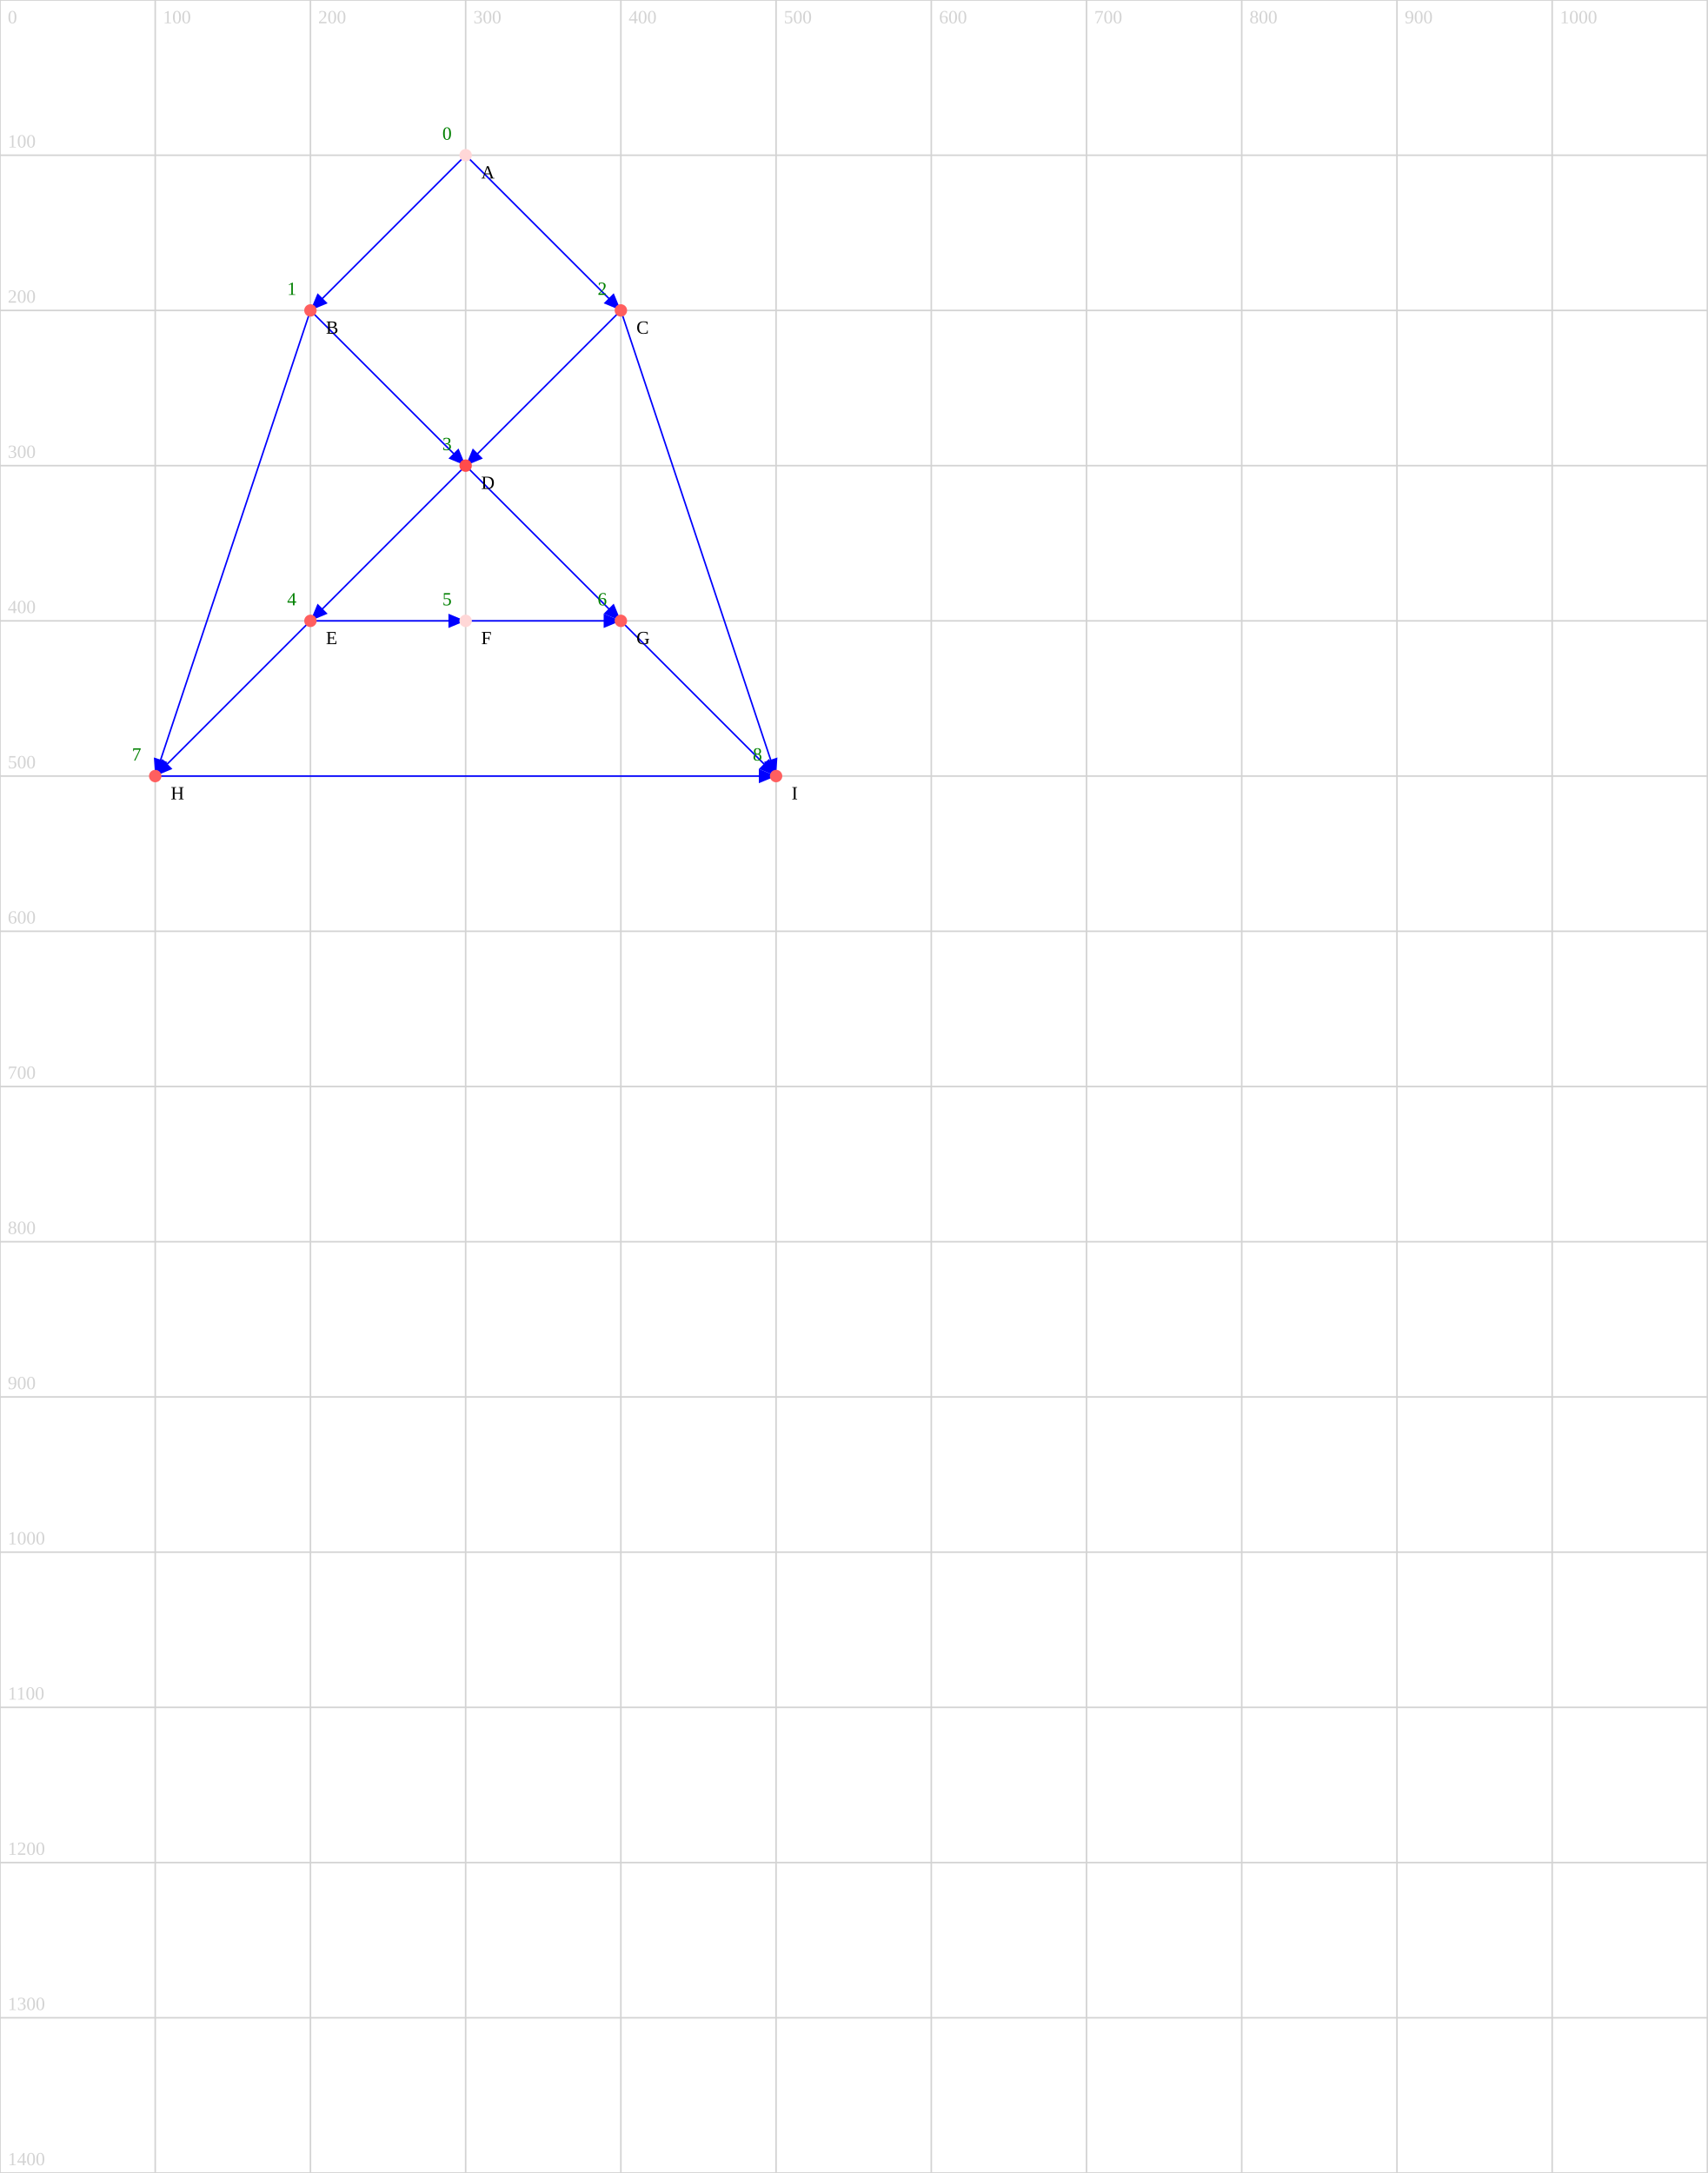
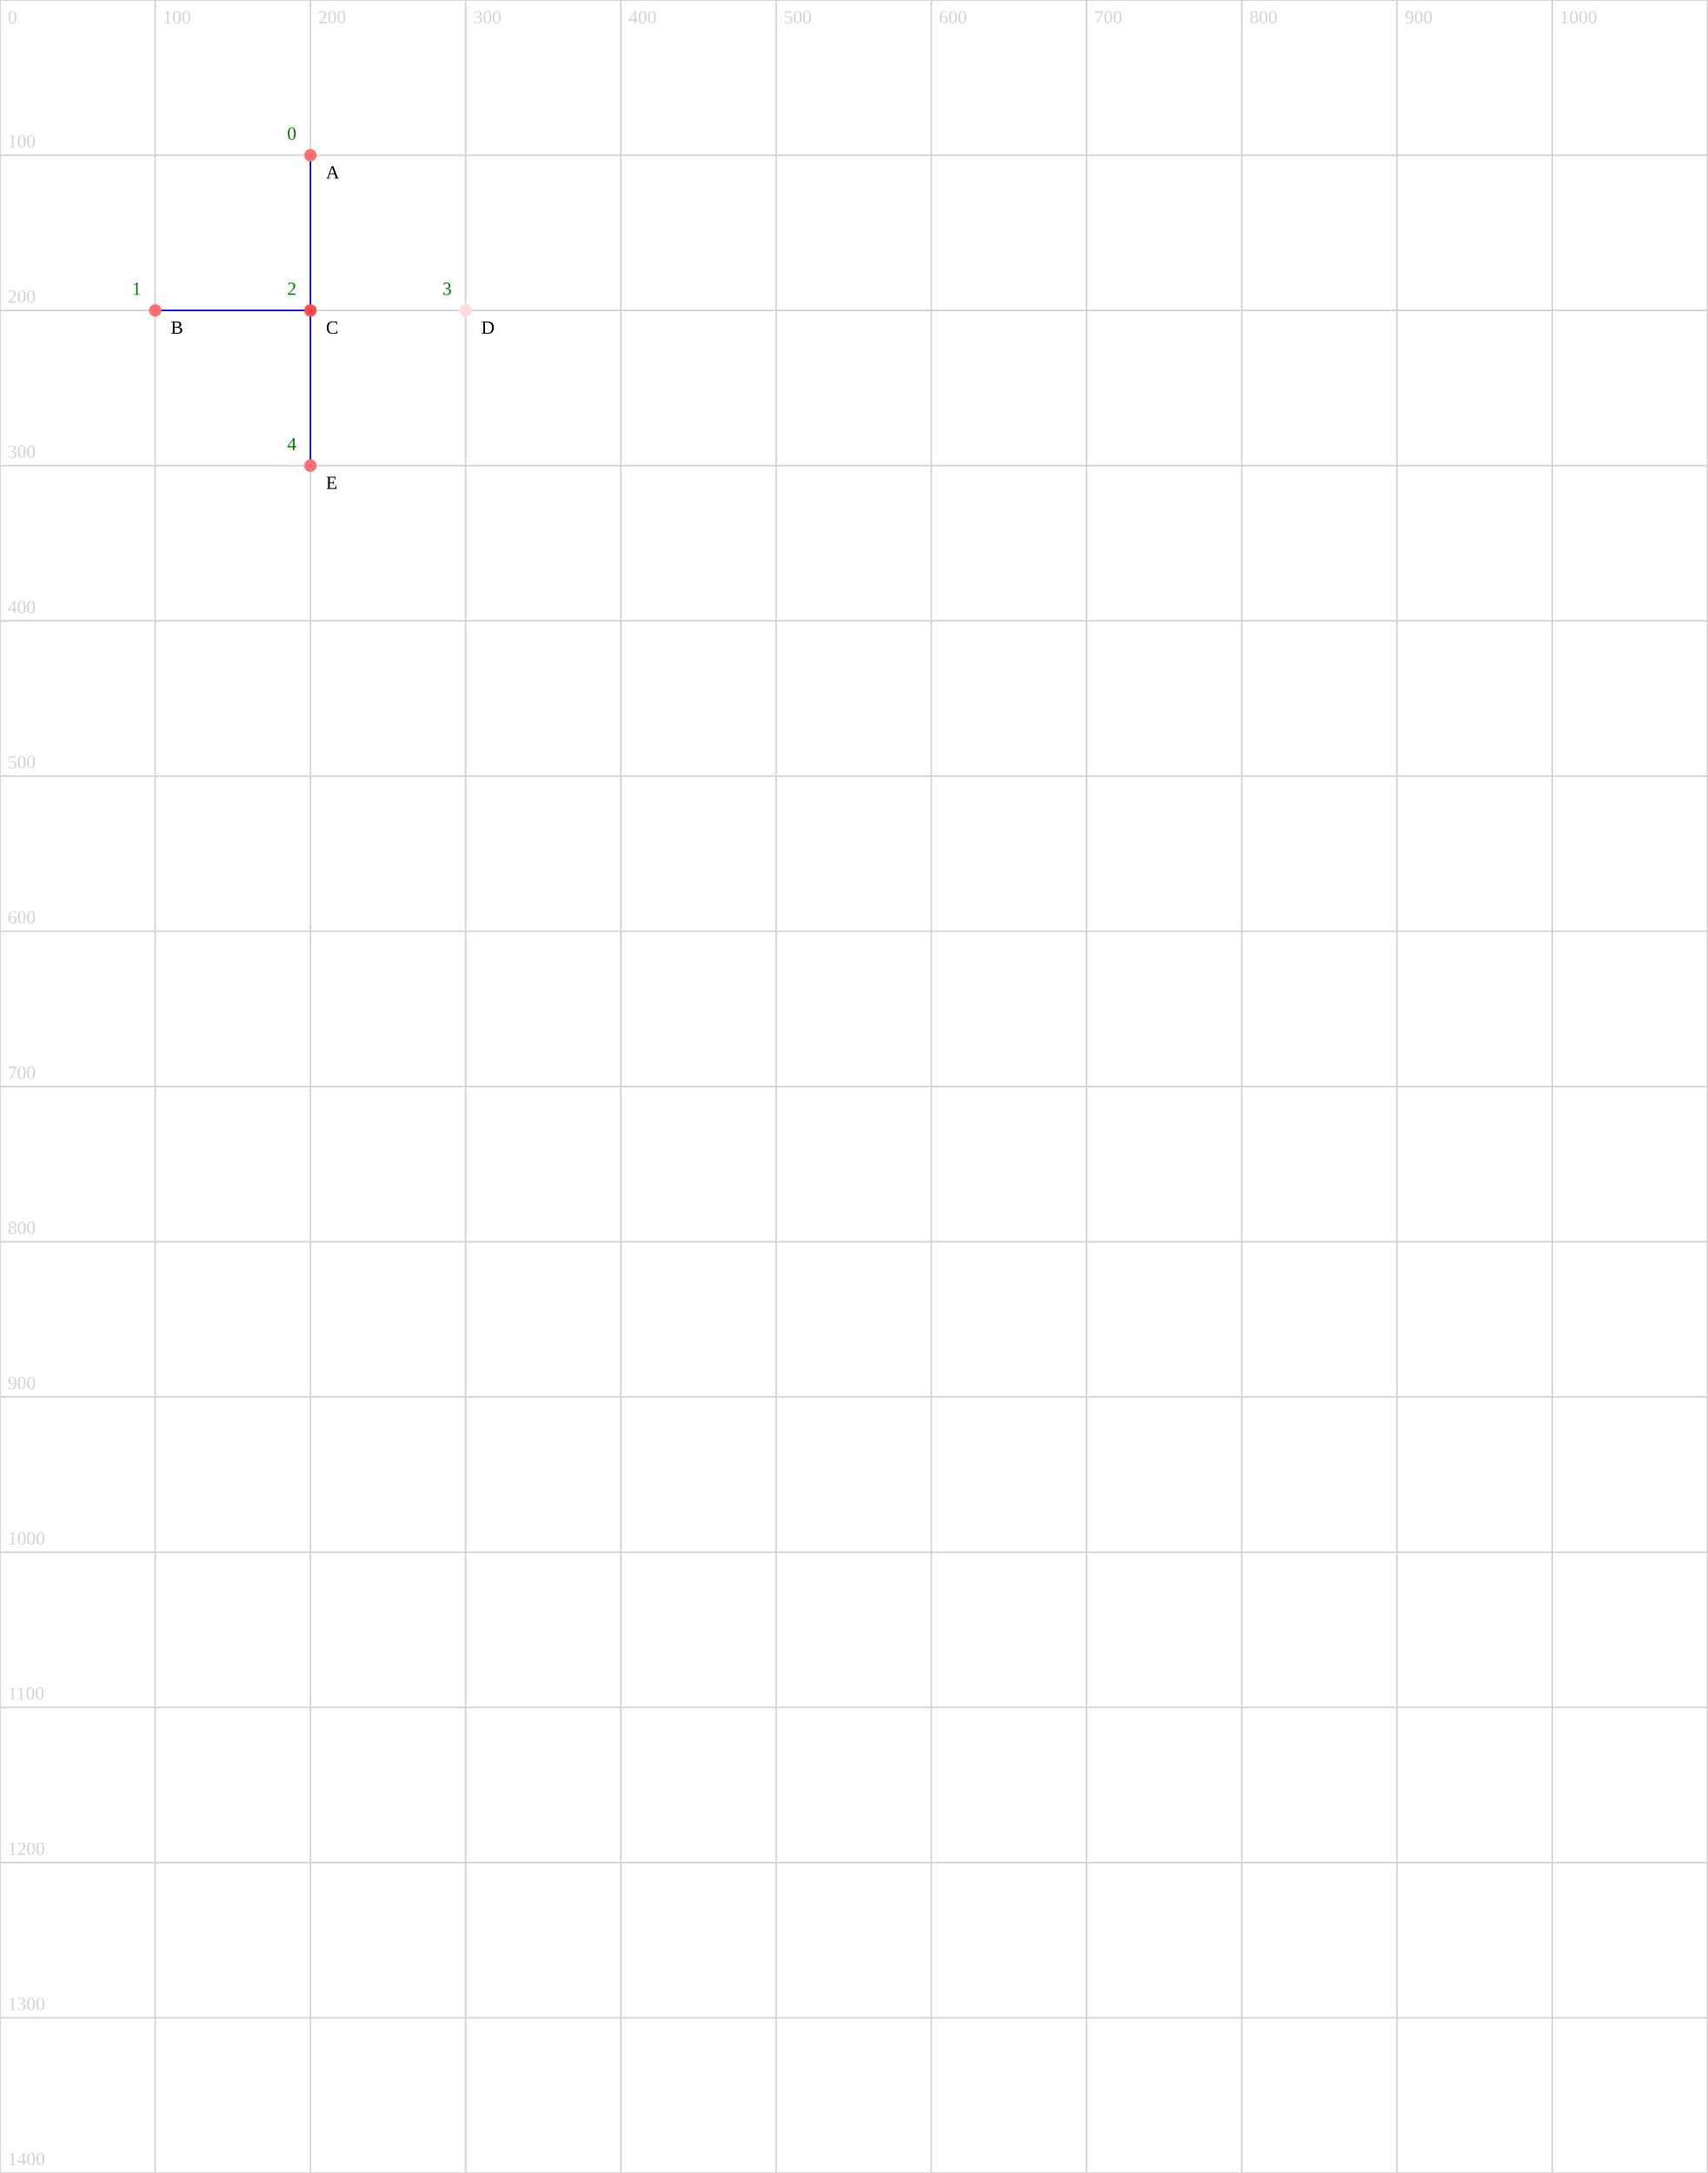
<svg xmlns="http://www.w3.org/2000/svg" version="1.1" width="1100" height="1400">
  <line x1="0" y1="0" x2="1100" y2="0" stroke="lightgrey" />
  <text x="5" y="-5" fill="lightgrey">0</text>
  <line x1="0" y1="100" x2="1100" y2="100" stroke="lightgrey" />
  <text x="5" y="95" fill="lightgrey">100</text>
  <line x1="0" y1="200" x2="1100" y2="200" stroke="lightgrey" />
  <text x="5" y="195" fill="lightgrey">200</text>
  <line x1="0" y1="300" x2="1100" y2="300" stroke="lightgrey" />
  <text x="5" y="295" fill="lightgrey">300</text>
  <line x1="0" y1="400" x2="1100" y2="400" stroke="lightgrey" />
  <text x="5" y="395" fill="lightgrey">400</text>
  <line x1="0" y1="500" x2="1100" y2="500" stroke="lightgrey" />
  <text x="5" y="495" fill="lightgrey">500</text>
  <line x1="0" y1="600" x2="1100" y2="600" stroke="lightgrey" />
  <text x="5" y="595" fill="lightgrey">600</text>
  <line x1="0" y1="700" x2="1100" y2="700" stroke="lightgrey" />
  <text x="5" y="695" fill="lightgrey">700</text>
  <line x1="0" y1="800" x2="1100" y2="800" stroke="lightgrey" />
  <text x="5" y="795" fill="lightgrey">800</text>
  <line x1="0" y1="900" x2="1100" y2="900" stroke="lightgrey" />
  <text x="5" y="895" fill="lightgrey">900</text>
  <line x1="0" y1="1000" x2="1100" y2="1000" stroke="lightgrey" />
  <text x="5" y="995" fill="lightgrey">1000</text>
  <line x1="0" y1="1100" x2="1100" y2="1100" stroke="lightgrey" />
  <text x="5" y="1095" fill="lightgrey">1100</text>
  <line x1="0" y1="1200" x2="1100" y2="1200" stroke="lightgrey" />
  <text x="5" y="1195" fill="lightgrey">1200</text>
  <line x1="0" y1="1300" x2="1100" y2="1300" stroke="lightgrey" />
  <text x="5" y="1295" fill="lightgrey">1300</text>
  <line x1="0" y1="1400" x2="1100" y2="1400" stroke="lightgrey" />
  <text x="5" y="1395" fill="lightgrey">1400</text>
  <line x1="0" y1="0" x2="0" y2="1400" stroke="lightgrey" />
  <text x="5" y="15" fill="lightgrey">0</text>
  <line x1="100" y1="0" x2="100" y2="1400" stroke="lightgrey" />
  <text x="105" y="15" fill="lightgrey">100</text>
  <line x1="200" y1="0" x2="200" y2="1400" stroke="lightgrey" />
  <text x="205" y="15" fill="lightgrey">200</text>
  <line x1="300" y1="0" x2="300" y2="1400" stroke="lightgrey" />
  <text x="305" y="15" fill="lightgrey">300</text>
  <line x1="400" y1="0" x2="400" y2="1400" stroke="lightgrey" />
  <text x="405" y="15" fill="lightgrey">400</text>
  <line x1="500" y1="0" x2="500" y2="1400" stroke="lightgrey" />
  <text x="505" y="15" fill="lightgrey">500</text>
  <line x1="600" y1="0" x2="600" y2="1400" stroke="lightgrey" />
  <text x="605" y="15" fill="lightgrey">600</text>
  <line x1="700" y1="0" x2="700" y2="1400" stroke="lightgrey" />
  <text x="705" y="15" fill="lightgrey">700</text>
  <line x1="800" y1="0" x2="800" y2="1400" stroke="lightgrey" />
  <text x="805" y="15" fill="lightgrey">800</text>
  <line x1="900" y1="0" x2="900" y2="1400" stroke="lightgrey" />
  <text x="905" y="15" fill="lightgrey">900</text>
  <line x1="1000" y1="0" x2="1000" y2="1400" stroke="lightgrey" />
  <text x="1005" y="15" fill="lightgrey">1000</text>
  <line x1="1100" y1="0" x2="1100" y2="1400" stroke="lightgrey" />
  <text x="1105" y="15" fill="lightgrey">1100</text>
-   <line x1="300" y1="100" x2="200" y2="200" stroke="blue" />
-   <polygon points=" 200,200 204.592,188.913 211.087,195.408" style="fill:blue" />
-   <line x1="300" y1="100" x2="400" y2="200" stroke="blue" />
-   <polygon points=" 400,200 388.913,195.408 395.408,188.913" style="fill:blue" />
-   <line x1="200" y1="200" x2="300" y2="300" stroke="blue" />
-   <polygon points=" 300,300 288.913,295.408 295.408,288.913" style="fill:blue" />
-   <line x1="400" y1="200" x2="300" y2="300" stroke="blue" />
-   <polygon points=" 300,300 304.592,288.913 311.087,295.408" style="fill:blue" />
-   <line x1="300" y1="300" x2="200" y2="400" stroke="blue" />
-   <polygon points=" 200,400 204.592,388.913 211.087,395.408" style="fill:blue" />
-   <line x1="300" y1="300" x2="400" y2="400" stroke="blue" />
-   <polygon points=" 400,400 388.913,395.408 395.408,388.913" style="fill:blue" />
-   <line x1="200" y1="200" x2="100" y2="500" stroke="blue" />
-   <polygon points=" 100,500 99.149,488.03 107.862,490.935" style="fill:blue" />
-   <line x1="400" y1="200" x2="500" y2="500" stroke="blue" />
-   <polygon points=" 500,500 492.138,490.935 500.851,488.03" style="fill:blue" />
-   <line x1="200" y1="400" x2="300" y2="400" stroke="blue" />
-   <polygon points=" 300,400 288.913,404.592 288.913,395.408" style="fill:blue" />
-   <line x1="300" y1="400" x2="400" y2="400" stroke="blue" />
-   <polygon points=" 400,400 388.913,404.592 388.913,395.408" style="fill:blue" />
-   <line x1="400" y1="400" x2="500" y2="500" stroke="blue" />
-   <polygon points=" 500,500 488.913,495.408 495.408,488.913" style="fill:blue" />
-   <line x1="200" y1="400" x2="100" y2="500" stroke="blue" />
-   <polygon points=" 100,500 104.592,488.913 111.087,495.408" style="fill:blue" />
-   <line x1="100" y1="500" x2="500" y2="500" stroke="blue" />
-   <polygon points=" 500,500 488.913,504.592 488.913,495.408" style="fill:blue" />
-   <circle cx="300" cy="100" r="4" fill="rgb(255,215,215)" />
-   <text x="310" y="115" fill="black">A</text>
-   <text x="285" y="90" fill="green">0</text>
-   <circle cx="200" cy="200" r="4" fill="rgb(255,95,95)" />
-   <text x="210" y="215" fill="black">B</text>
-   <text x="185" y="190" fill="green">1</text>
-   <circle cx="400" cy="200" r="4" fill="rgb(255,95,95)" />
-   <text x="410" y="215" fill="black">C</text>
-   <text x="385" y="190" fill="green">2</text>
-   <circle cx="300" cy="300" r="4" fill="rgb(255,75,75)" />
-   <text x="310" y="315" fill="black">D</text>
-   <text x="285" y="290" fill="green">3</text>
-   <circle cx="200" cy="400" r="4" fill="rgb(255,95,95)" />
-   <text x="210" y="415" fill="black">E</text>
-   <text x="185" y="390" fill="green">4</text>
-   <circle cx="300" cy="400" r="4" fill="rgb(255,215,215)" />
-   <text x="310" y="415" fill="black">F</text>
-   <text x="285" y="390" fill="green">5</text>
-   <circle cx="400" cy="400" r="4" fill="rgb(255,95,95)" />
-   <text x="410" y="415" fill="black">G</text>
-   <text x="385" y="390" fill="green">6</text>
-   <circle cx="100" cy="500" r="4" fill="rgb(255,95,95)" />
-   <text x="110" y="515" fill="black">H</text>
-   <text x="85" y="490" fill="green">7</text>
-   <circle cx="500" cy="500" r="4" fill="rgb(255,95,95)" />
-   <text x="510" y="515" fill="black">I</text>
-   <text x="485" y="490" fill="green">8</text>
+   <line x1="200" y1="100" x2="200" y2="200" stroke="blue" />
+   <line x1="100" y1="200" x2="200" y2="200" stroke="blue" />
+   <line x1="200" y1="200" x2="200" y2="300" stroke="blue" />
+   <circle cx="200" cy="100" r="4" fill="rgb(255,111,111)" />
+   <text x="210" y="115" fill="black">A</text>
+   <text x="185" y="90" fill="green">0</text>
+   <circle cx="100" cy="200" r="4" fill="rgb(255,111,111)" />
+   <text x="110" y="215" fill="black">B</text>
+   <text x="85" y="190" fill="green">1</text>
+   <circle cx="200" cy="200" r="4" fill="rgb(255,75,75)" />
+   <text x="210" y="215" fill="black">C</text>
+   <text x="185" y="190" fill="green">2</text>
+   <circle cx="300" cy="200" r="4" fill="rgb(255,219,219)" />
+   <text x="310" y="215" fill="black">D</text>
+   <text x="285" y="190" fill="green">3</text>
+   <circle cx="200" cy="300" r="4" fill="rgb(255,111,111)" />
+   <text x="210" y="315" fill="black">E</text>
+   <text x="185" y="290" fill="green">4</text>
</svg>
